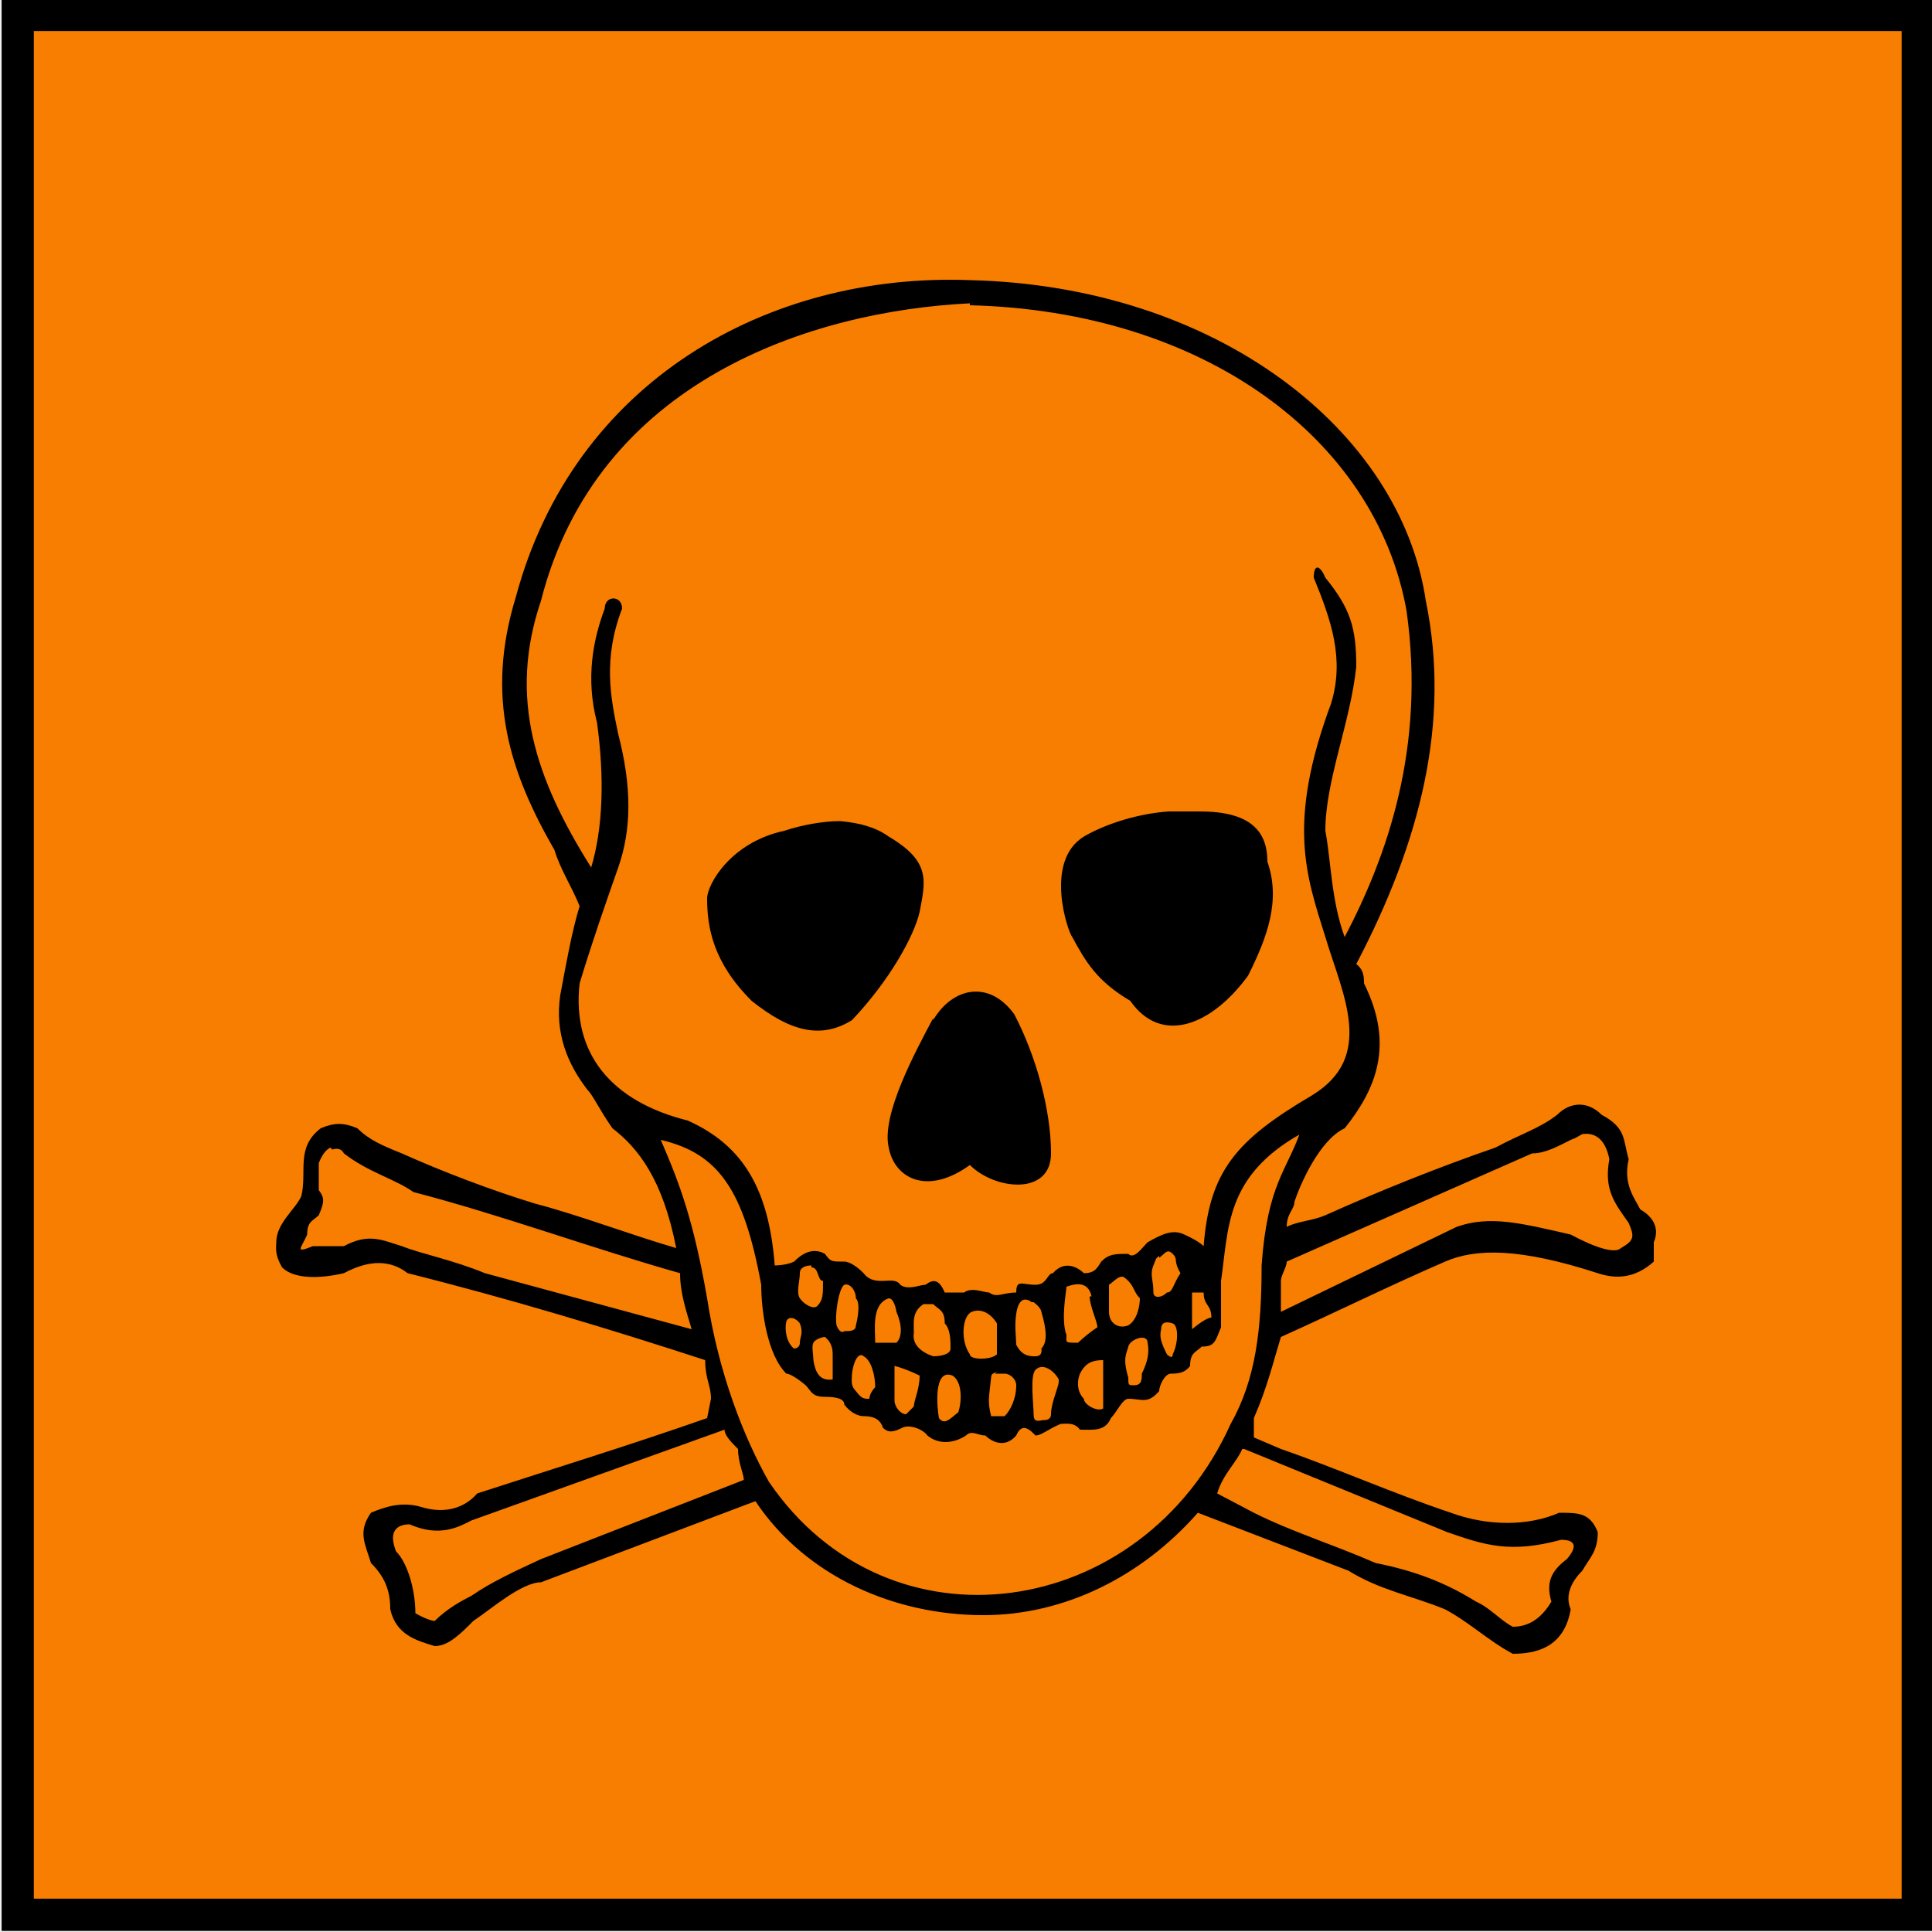
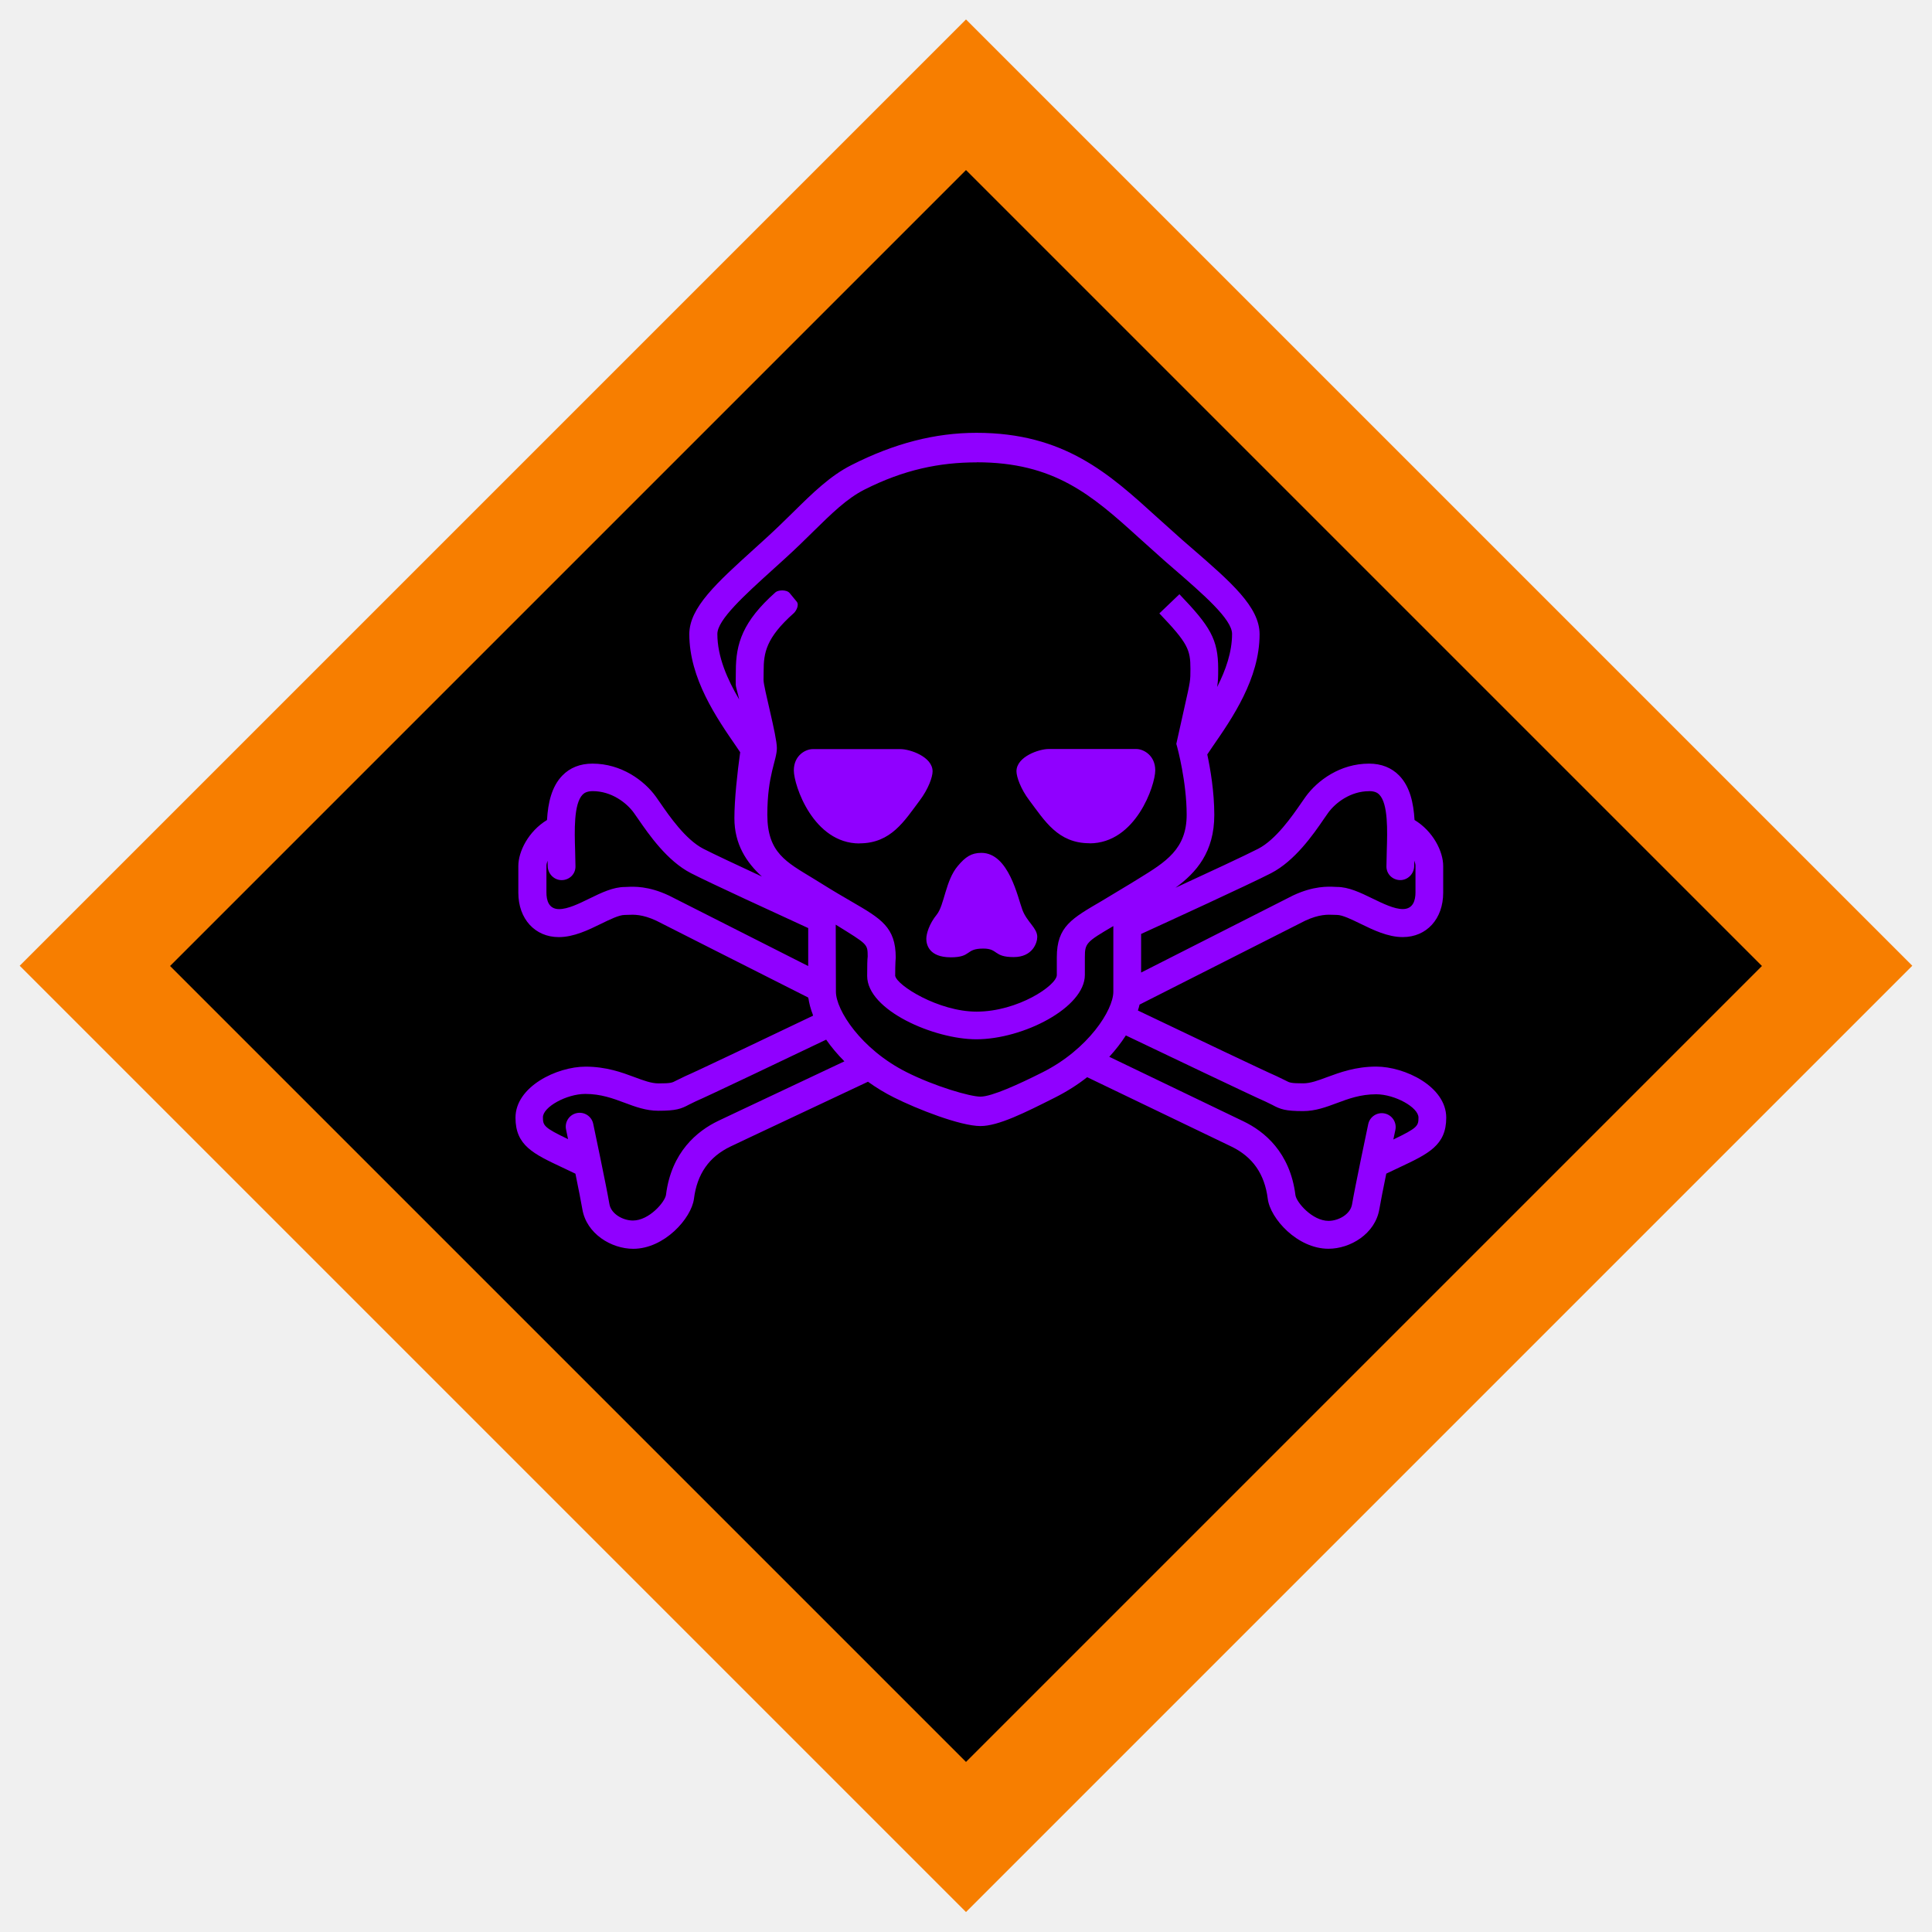
- <svg xmlns="http://www.w3.org/2000/svg" width="500" height="500" version="1.0" viewBox="0 0 1 1" id="svg2">
-   <defs id="defs2" />
-   <path fill="#ff7d00" stroke="#000000" stroke-miterlimit="10.433" stroke-width="0.461" d="m 182.85,519.35 h 27.19 v 27.15 h -27.19 z" transform="matrix(0.03617,0,0,-0.03622,-6.604516,19.80195)" id="path1" style="display:inline;fill:#f77e00;fill-opacity:1" />
-   <path d="M.502.145C.398.141.297.197.267.309.251.361.264.4.287.44c.003.01.009.019.013.029C.296.482.293.499.29.515c-.003.02.004.036.014.049.003.003.006.01.013.02.013.01.026.026.033.062C.326.639.3.629.277.623.254.616.228.606.208.597.198.593.191.59.185.584c-.007-.003-.012-.003-.019 0C.153.594.159.606.156.619.153.626.143.633.143.643c0 .003-.001.006.003.013C.152.662.165.662.178.659c.013-.007.024-.007.033 0 .052.013.105.029.154.045 0 .01.003.013.003.02L.366.734C.326.748.287.76.247.773.241.78.231.784.218.78.208.777.199.78.192.783c-.007.01-.003.016 0 .026.007.007.01.014.01.024.003.013.013.016.023.019.007 0 .013-.006.02-.013C.254.833.27.819.28.819L.391.777C.417.816.463.836.509.836c.042 0 .082-.02.111-.053l.078.03c.016.01.033.013.05.02.013.007.022.016.035.023.016 0 .027-.006.03-.023C.81.826.813.819.819.813.823.806.827.803.827.793.823.783.817.783.807.783c-.016.007-.037.007-.056 0C.721.773.692.76.663.75L.649.744c0-.003 4.2e-7-.006 0-.01C.656.718.659.705.663.692.692.679.718.666.748.653.764.646.787.646.827.659.836.662.846.662.856.653c0-.003 2.1e-7-.007 0-.01C.859.636.856.63.849.626.846.62.84.613.843.6.84.59.842.584.829.577c-.007-.007-.016-.007-.023 0C.797.584.787.587.774.594.745.604.715.616.686.629.679.632.672.632.666.635c0-.007.004-.009.004-.013C.673.613.683.59.696.584.712.564.722.541.706.509c0-.003-0-.007-.004-.01C.735.436.751.374.738.311.725.223.63.148.502.145zm0 .013c.121.003.21.069.226.158C.738.387.718.443.696.485.689.466.689.446.686.43c0-.026.013-.056.016-.085 0-.02-.003-.03-.016-.046-.003-.007-.006-.007-.006 0C.689.321.696.341.689.364.666.426.676.453.686.485.695.515.712.547.679.567.64.59.626.606.623.645.62.642.613.639.613.639.607.636.601.639.594.643.591.646.587.652.584.649c-.007 0-.01 0-.014.004C.568.656.567.659.561.659c-.003-.003-.01-.007-.016 0-.003 0-.003.006-.009.006-.007 0-.01-.003-.01.004-.007 0-.01.003-.014 0-.003 0-.009-.003-.013 0-.003 0-.01 4.1e-7-.01 0C.486.662.483.662.479.665c-.003 0-.009.003-.013 0C.464.662.46.663.457.663c-.003 0-.007-0-.01-.004C.444.656.44.653.437.653c-.007 0-.007-0-.01-.004C.42.645.414.65.411.653.407.655.401.655.401.655.398.616.385.593.356.58.316.57.296.545.3.509c.007-.023.013-.04.02-.06.007-.02.007-.042 0-.069C.316.361.312.341.322.315c0-.007-.009-.007-.009 0C.307.331.303.351.309.374.313.403.312.429.306.449.277.403.263.361.28.311.309.197.42.161.502.157zM.605.42C.59.421.573.426.561.433.54.446.553.483.555.485c.007.013.013.023.03.033.016.023.042.013.061-.013C.656.485.663.466.656.446c0-.016-.009-.026-.035-.026-.005 0-.01-0-.015 0zM.435.425C.426.425.415.427.406.43.378.436.366.458.366.465c-0.0.015.003.033.023.053.02.016.036.02.052.01C.46.508.473.485.476.472.479.456.482.446.46.433.453.428.445.426.435.425zm.048.102C.474.544.456.577.46.594c.003.016.02.025.042.009.013.013.042.016.042-.006 0-.023-.008-.051-.019-.072C.512.507.493.511.483.528zm.19.059C.666.606.656.613.653.655c0 .033-.003.059-.016.082C.591.839.46.858.398.767.385.744.372.711.366.672.359.632.352.613.342.59.372.597.385.616.394.665c0 .013.003.036.013.046.003 0 .01.006.01.006.003.003.003.006.01.006.006 0 .01.001.01.004.003.004.007.006.01.006.007 0 .009.003.01.006.003.003.006.002.01 0 .004-.002.011.001.013.004.006.005.014.004.02 0 .003-.003.006 0 .01 0 .003.003.01.007.016 0 .003-.007.007-.003.01 0 .003 0 .006-.003.013-.006.003 0 .007-.001.01.003.007 0 .013.001.016-.006C.578.731.581.724.584.724c.007 0 .01.003.016-.004 0-.003.003-.009.006-.009.003 0 .007-0.0.01-.004 0-.007.003-.007.006-.01.007 0 .007-.003.01-.01V.663C.636.636.634.609.673.587zm.146.001C.826.586.831.59.833.6c-.003.016.003.023.01.033.003.007.003.009-.004.013C.836.649.826.646.813.639.787.633.771.629.754.635L.663.679V.663c0-.003.003-.007.003-.01l.127-.056C.8.597.807.593.813.59.816.589.817.588.819.587zM.172.595C.175.594.177.595.178.597c.013.01.026.013.036.02C.26.629.306.646.352.659c0 .01.003.019.006.029L.251.659C.234.652.218.649.208.645c-.01-.003-.017-.007-.03 0H.162C.152.649.156.646.159.639c-4.1e-7-.007.003-.007.006-.01.003-.007.003-.009 0-.013-4.2e-7-.003 0-.01 0-.014.002-.005.004-.007.006-.008zm.428.056C.603.649.604.646.607.649c.003.003 0.0.003.004.01C.607.665.607.669.604.669c-.003.003-.007.003-.007 0 4.1e-7-.007-.002-.009 0-.014S.598.652.6.65zm-.18.005c.004 0 .003.007.006.007 0 .007 0.0.01-.003.013C.421.678.416.675.414.672s-2.1e-7-.009 0-.013c0-.003.003-.004.006-.004zm.161.005c.001 0.0.002.001.003.002.003.003.003.006.006.009 0 .003-.001.011-.006.014C.579.688.574.685.574.679V.665C.577.663.579.66.582.661zM.437.665C.44.664.443.668.443.672c.003.003 0 .014 0 .014 2.1e-7.003-.003.003-.006.003 0 0-.002.002-.004-.003C.432.681.434.667.437.665zm.127.006c0.0.005.004.013.004.016C.562.691.558.695.558.695c-.007 0-.006-0-.006-.004-.003-.008 0-.023 0-.025.003-.001.011-.004.013.005zM.617.669c.003 0 .006 4.1e-7.006 0 0 .007.004.006.004.013-.003 0-.01.006-.01.006V.669zM.46.672c.003 0 .004.007.004.007.003.007.003.013 0 .016H.453C.453.688.451.675.46.672zm.075.002c.004.003.004.005.004.005.003.01.003.016 0 .019 4.1e-7 0 .001.004-.003.004-.003 0-.007 0-.01-.006 0-.003-.001-.01 0-.016C.527.673.53.671.534.674zM.478.675c.002-0.0.004 0 .005 0 .003.003.006.003.006.01.003.003.003.009.003.013 0 .003-.005.004-.009.004C.477.7.472.696.473.69.473.684.472.679.478.675zm.025.004c.005-.002.01.001.013.006v.016c-.003.003-.014.003-.014 0C.497.694.498.681.503.679zM.414.685C.416.69.414.692.414.695.414.698.411.698.411.698.407.695.406.688.407.684.408.681.412.682.414.685zM.607.685c.003.001.003.01 0 .016 0 .003-.003 0-.003 0C.601.695.6.692.601.688.601.684.604.684.607.685zM.427.692c.001.001.004.003.004.009v.013C.424.715.422.71.421.704c0-.003-.001-.007 0-.009C.422.693.426.692.427.692zm.167.003C.595.7.594.705.591.711c0 .003 0 .006-.004.006-.003 0-.003-0-.003-.004-.003-.01-.001-.012 0-.016S.594.69.594.695zM.447.702c.004.002.006.01.006.016 0 0-.003.003-.003.006-.003 0-.004 0-.007-.004C.44.717.441.714.441.711.442.703.445.7.447.702zm.124.003c4.1e-7.01 0 .017 0 .024C.568.731.561.727.561.724.558.721.557.716.559.711.562.705.566.704.571.704zm-.108.002c.004.001.009.003.013.005 0 .007-.003.013-.003.016l-.004.004c-.003 0-.006-.004-.006-.007-2.9e-7-.006 0-.012 0-.018zm.085.008c0 .003-.004.011-.004.017 0 .003-.003.003-.003.003-.003 4.2e-7-.006.002-.006-.003C.535.727.533.712.536.709.54.705.546.71.548.714zM.515.711c.001-0.0.003 0 .005 0 .003 0 .006.003.006.006 0 .007-.003.013-.006.016 0 4.2e-7-.004 0-.007 0-.002-.008-.001-.01 0-.02 0-.002.001-.002.003-.003zM.493.712c.005.003.005.013.003.019C.492.734.489.738.486.734.485.729.483.708.493.712zm-.118.028c2e-7 .003.004.007.007.01 0 .007.003.013.003.016L.28.807C.267.813.254.819.244.826.238.829.231.833.225.839c0 0-.003-0-.01-.004C.215.823.211.809.205.803.201.793.205.789.212.789.228.796.238.79.244.787L.375.74zm.269.01.105.043c.02.007.033.011.059.004.007 0 .009.003.003.01C.803.813.8.819.803.829.797.839.79.842.783.842.777.839.771.832.764.829.748.819.732.813.712.809.689.799.669.793.649.783L.63.773C.633.763.64.757.643.75z" id="path2" />
+ <svg xmlns="http://www.w3.org/2000/svg" height="724" width="724" viewBox="0 0 735 735" version="1.1" id="svg3">
+   <defs id="defs3" />
+   <path d="m367.5 727.4l360-360-360-360-360 360z" fill="#f00" id="path1" style="fill:#f77e00;fill-opacity:1" />
+   <path d="m367.5 670.3-302.8-302.8l302.8-302.8 302.8 302.8z" fill="#fff" id="path2" style="fill:#000000;fill-opacity:1" />
+   <path d="m361.6 364.2c8.23 0 5.45-3.33 12.48-3.33 5.73 0 3.79 3.24 11.56 3.24 7.21 0 8.97-5.45 8.97-7.67 0-3.42-3.88-5.62-5.64-10.26-1.76-4.62-5.18-21.72-15.62-21.72-3.84 0-6.1 1.57-8.97 4.99-4.71 5.55-5.09 14.87-8 18.49-2.87 3.51-3.98 7.28-3.98 9.25 0 2.13 1.02 7 9.25 7m-80.55 58.51-7.9 3.74c-7.91 3.81-17.78 11.77-19.83 28.1-.34 2.68-6.39 9.79-12.59 9.79-3.81 0-8.32-2.52-8.94-6.27-1.08-6.44-5.95-29.55-6.16-30.53-.6-2.85-3.4-4.68-6.26-4.07s-4.68 3.4-4.07 6.26c.001.06.76 3.65.76 3.65-9.18-4.38-9.56-5.17-9.56-8.33 0-3.9 9-8.87 16.1-8.87 5.97 0 10.54 1.71 14.97 3.36 4 1.5 8.13 3.04 12.8 3.04 6.72 0 8.64-.68 11.73-2.35l2.6-1.27c4.07-1.71 35.64-16.78 49.55-23.43 1.94 2.78 4.26 5.57 6.94 8.25m-3.3-52c12.29 7.63 12.1 7.29 12.16 12.1-.15 1.3-.2 3.44-.2 7.41 0 13.1 25.5 24.1 41.52 24.1 17.77 0 41.3-12 41.3-24.49v-6.74c0-5.32.56-5.81 10.83-11.84v24.99c0 6.99-9.58 21.91-26.89 30.62l-.56.28c-8.38 4.21-18.8 9-23.1 9-3.97 0-17.41-3.92-28.1-9.31-17.32-8.7-26.89-23.63-26.89-30.62zm-108-40.9c-.02.001-.04.03-.07.04.02-.001.04-.03.07-.04m310.9-9.9c2.33 0 3.34.76 3.9 1.34 3.4 3.51 3.07 13.78 2.84 21.28l-.13 5.95c-.06 2.92 2.25 5.21 5.16 5.28 2.91.06 5.33-2.36 5.4-5.28l.05-2.13c.3.81.44 1.5.44 1.95v10.16c0 2.88-.84 6.32-4.82 6.32-3.27 0-7.46-2.04-11.5-4-4.66-2.27-9.1-4.42-13.57-4.42l-.76-.03c-2.63-.13-8.11-.38-15.83 3.23l-.15.07-57.75 29.3v-14.68c8.54-3.9 41.3-18.92 49.4-23.1 9.13-4.7 16.1-14.75 20.2-20.76l1.59-2.27c2.75-3.78 8.47-8.19 15.56-8.19zm-266.4 39.7-.08-.03c-7.72-3.62-13.2-3.36-15.83-3.23l-.76.03c-4.5 0-8.91 2.15-13.57 4.42-4 1.97-8.22 4-11.5 4-3.99 0-4.82-3.43-4.82-6.32v-10.16c0-.45.14-1.14.44-1.95l.05 2.12c.06 2.92 2.48 5.34 5.4 5.28 2.91-.06 5.23-2.36 5.16-5.28l-.13-5.95c-.24-7.5-.56-17.77 2.83-21.28.56-.57 1.57-1.34 3.9-1.34 7.09 0 12.82 4.41 15.57 8.19l1.59 2.27c4.14 6 11.1 16.1 20.2 20.76 7.08 3.65 32.3 15.23 44.58 20.87v14.45zm117.1-164.8c29.36 0 43.62 12.25 61.7 28.68l9.58 8.59 3.57 3.1c11.48 9.95 22.33 19.35 22.33 24.92 0 6.9-2.41 13.78-5.68 20.2.38-2.35.4-3.9.4-6.89 0-11.37-3.14-16.27-14.75-28.41l-7.63 7.3c10.88 11.37 11.82 13.79 11.82 21.1 0 4.55 0 4.55-2.31 14.8l-3.06 13.74.35 1.25c.04.13 3.59 13.18 3.59 25.7 0 13.1-8 17.98-18.1 24.2l-3.18 1.96-10.89 6.56c-11.5 6.75-17.23 9.73-17.23 21.52v6.74c0 3.91-14.78 13.93-30.53 13.93-14.46 0-30.38-10-30.96-13.64 0-4.83.21-6.92.21-6.92 0-11.56-5.6-14.81-16.77-21.29-3.11-1.8-6.97-4.05-11.52-6.9l-3.18-1.96c-10.14-6.2-17.38-9.72-17.38-24.2 0-15.23 3.63-20.67 3.63-25.37s-5.07-23-5.07-25.87c0-.37.04-3.46.04-3.46 0-6.85.87-12.57 11.46-21.98.86-.76 2.17-3.09 1.12-4.38s-1.47-1.83-2.69-3.27c-.61-.72-1.72-1-2.79-1.01-1.07 0-2.11.28-2.58.7-12.53 11.13-15.1 19.56-15.1 29.94 0 0-.04 3.09-.04 3.55 0 2.82-.12 1.4 1.33 7.33-4.52-7.66-8.32-16.28-8.32-24.95 0-5.39 10.33-14.75 21.27-24.65l4.78-4.34c3.78-3.45 7.1-6.67 10.24-9.79 7.24-7.11 12.95-12.72 19.6-16.1 14.99-7.6 28.6-10.4 42.82-10.4m-62.3 210.5c-18.32 8.76-45.1 21.53-48.57 22.98l-3.52 1.71c-1.53.83-2 1.07-6.71 1.07-2.75 0-5.69-1.1-9.1-2.37-4.81-1.8-10.79-4-18.67-4-10.86 0-26.64 7.57-26.64 19.43 0 10.56 6.77 13.73 17.98 19l4.82 2.29c1.13 5.54 2.21 10.95 2.63 13.48 1.57 9.44 11.1 15.1 19.36 15.1 11.8 0 22.1-11.55 23.1-19 1.19-9.47 5.74-15.99 13.92-19.92l7.79-3.69 44.5-20.95c3.05 2.19 6.36 4.23 9.92 6 8.71 4.38 25.2 10.86 32.88 10.86 6.82 0 17-5.14 28.1-10.72 4.76-2.39 8.84-5 12.49-7.87l54.78 26.35c8.18 3.94 12.73 10.45 13.92 19.92.94 7.49 11.27 19 23.1 19 8.28 0 17.78-5.64 19.36-15.1.42-2.53 1.5-7.94 2.63-13.48l-.47.22.47-.22 4.83-2.29c11.21-5.27 17.98-8.45 17.98-19 0-11.86-15.77-19.43-26.64-19.43-7.88 0-13.86 2.24-18.67 4-3.4 1.27-6.34 2.37-9.1 2.37-4.71 0-5.18-.25-6.71-1.07l-3.52-1.71c-3.71-1.56-34.54-16.26-52.66-24.93.25-.76.46-1.51.63-2.25 12.41-6.28 62.8-31.81 63-31.91 5.34-2.49 8.64-2.34 10.83-2.24l1.26.04c2.06 0 5.56 1.7 8.94 3.35 4.88 2.38 10.42 5.08 16.1 5.08 9.1 0 15.38-6.94 15.38-16.88v-10.16c0-5.52-3.81-13.21-10.9-17.51-.39-6.56-1.77-12.71-5.82-16.89-2.93-3-6.79-4.55-11.48-4.55-11.1 0-19.69 6.48-24.1 12.54l-1.74 2.49c-3.35 4.85-9.57 13.88-16.34 17.36-4.87 2.51-19.21 9.18-31.45 14.82 7.95-5.8 14.75-13.59 14.75-27.7 0-8.82-1.51-17.6-2.67-23l1.9-2.82c7.61-10.99 18-26 18-42.93 0-10.39-10.9-19.83-25.98-32.9l-3.55-3.08-9.4-8.43c-18.2-16.54-35.3-32.2-68.78-32.2-15.72 0-31.3 4-47.59 12.28-8.11 4.11-14.65 10.54-22.2 17.98-3.11 3.05-6.32 6.21-9.96 9.53l-4.75 4.32c-14.36 13-24.74 22.4-24.74 32.48 0 16.89 10.42 31.94 18 42.93l1.35 2c-1.08 7.73-2.2 17.94-2.2 25.1 0 9.85 4.54 16.79 10.47 22.2-9.49-4.41-18.58-8.68-22.28-10.58-6.77-3.48-12.99-12.51-16.34-17.36l-1.74-2.49c-4.41-6.1-13.1-12.54-24.1-12.54-4.69 0-8.56 1.53-11.48 4.55-4.05 4.18-5.44 10.33-5.82 16.9.02-.001.04-.02.07-.04-.02.001-.04.02-.07.04-7.09 4.3-10.91 11.99-10.91 17.51v10.16c0 9.94 6.33 16.88 15.39 16.88 5.71 0 11.24-2.7 16.1-5.08 3.38-1.65 6.87-3.35 8.94-3.35l1.26-.04c2.19-.1 5.49-.26 10.83 2.24.19.09 40.2 20.38 57.73 29.2m120.8 14.4c10.77 5.15 48.79 23.32 53.2 25.2l2.6 1.27c3.08 1.67 5 2.35 11.73 2.35 4.66 0 8.8-1.55 12.8-3.04 4.42-1.65 9-3.36 14.97-3.36 7.1 0 16.1 4.97 16.1 8.87 0 3.16-.38 3.95-9.56 8.33.46-2.18.75-3.59.77-3.64.6-2.85-1.22-5.65-4.08-6.26-2.85-.6-5.65 1.22-6.25 4.07-.21.98-5.08 24.1-6.16 30.53-.63 3.75-5.13 6.26-8.94 6.26-6.2 0-12.25-7.11-12.59-9.79-2.05-16.36-11.91-24.32-19.82-28.1l-51-24.53c2.45-2.66 4.55-5.4 6.29-8.1m-13.8-73.1c17.6 0 25-22.1 25-27.79s-4.5-8.1-7.15-8.1h-33.48c-3.57 0-12.17 2.91-12.17 8.47 0 2.08 1.56 6.66 4.92 11.1 5.8 7.68 10.83 16.28 22.87 16.28m-87.49.04c12 0 17.1-8.6 22.87-16.28 3.36-4.45 4.92-9 4.92-11.1 0-5.56-8.6-8.47-12.17-8.47h-33.48c-2.65 0-7.14 2.38-7.14 8.1 0 5.69 7.41 27.79 25 27.79m-9.1 21.76h-7.84c3.76 1.73 6.61 3 7.84 3.59v-3.59m-10.4 36.7c.25 2.14.86 4.46 1.81 6.88z" id="path3" style="fill:#9000ff;fill-opacity:1" />
</svg>
